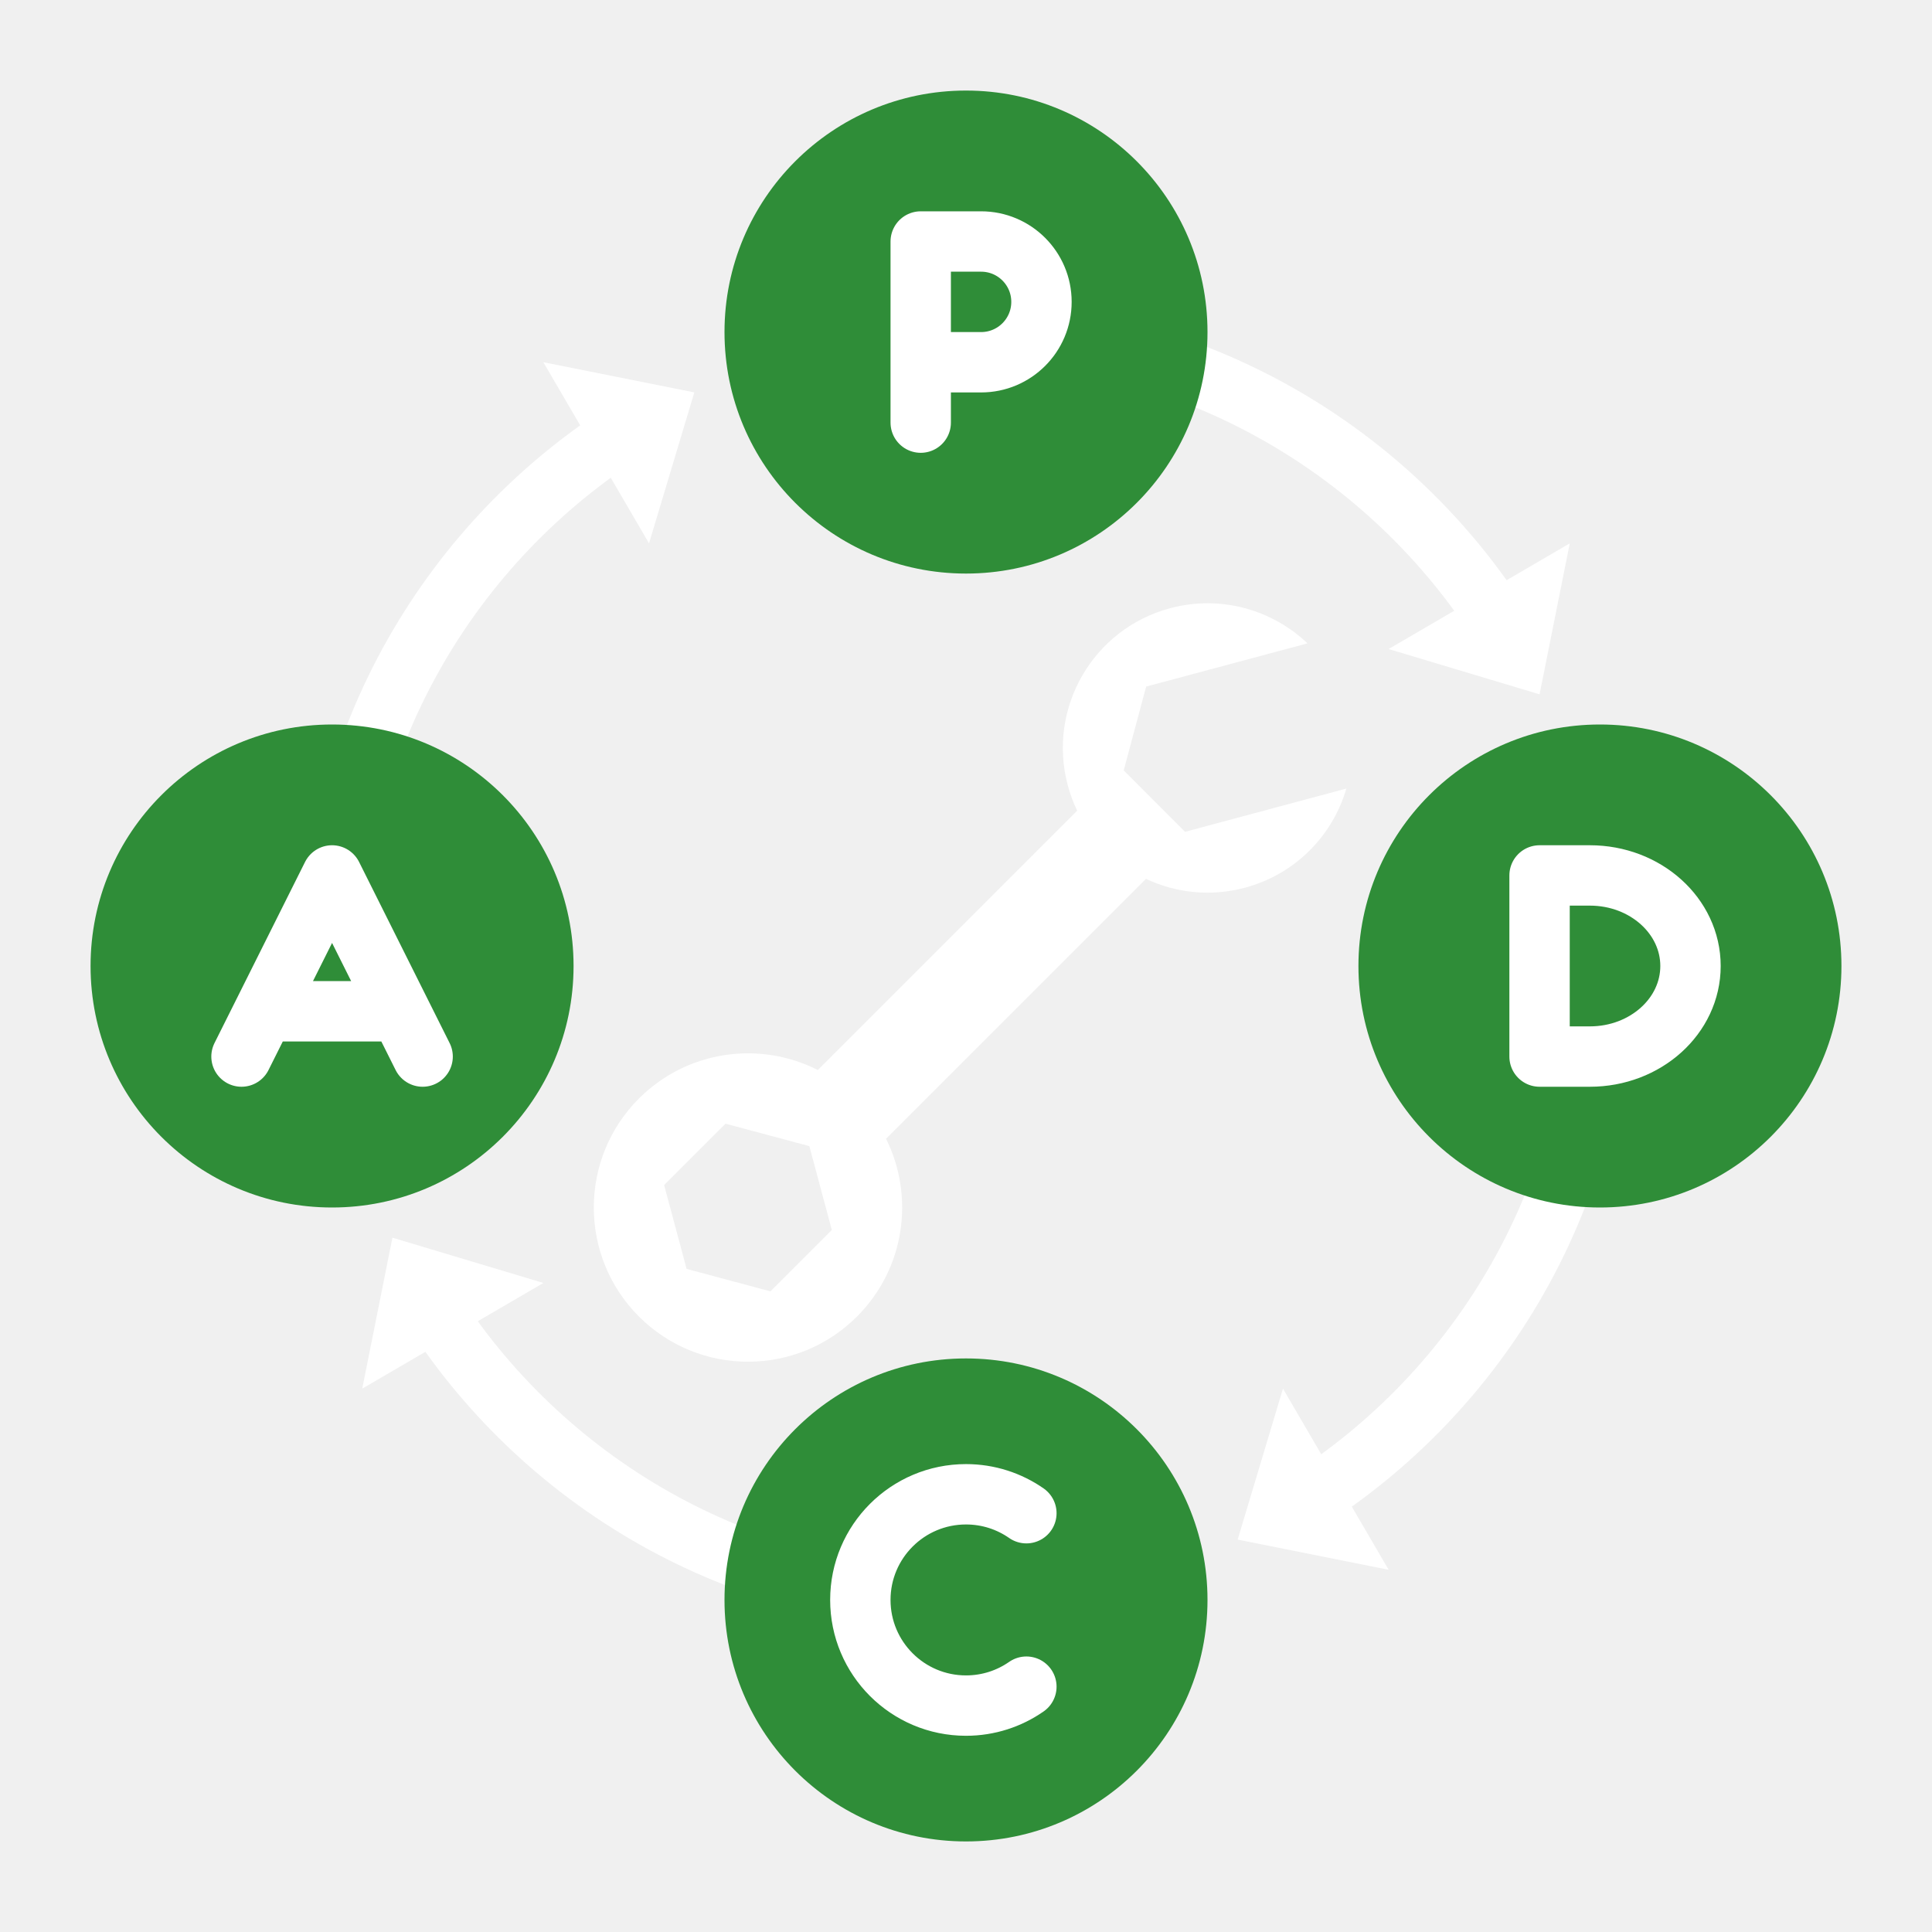
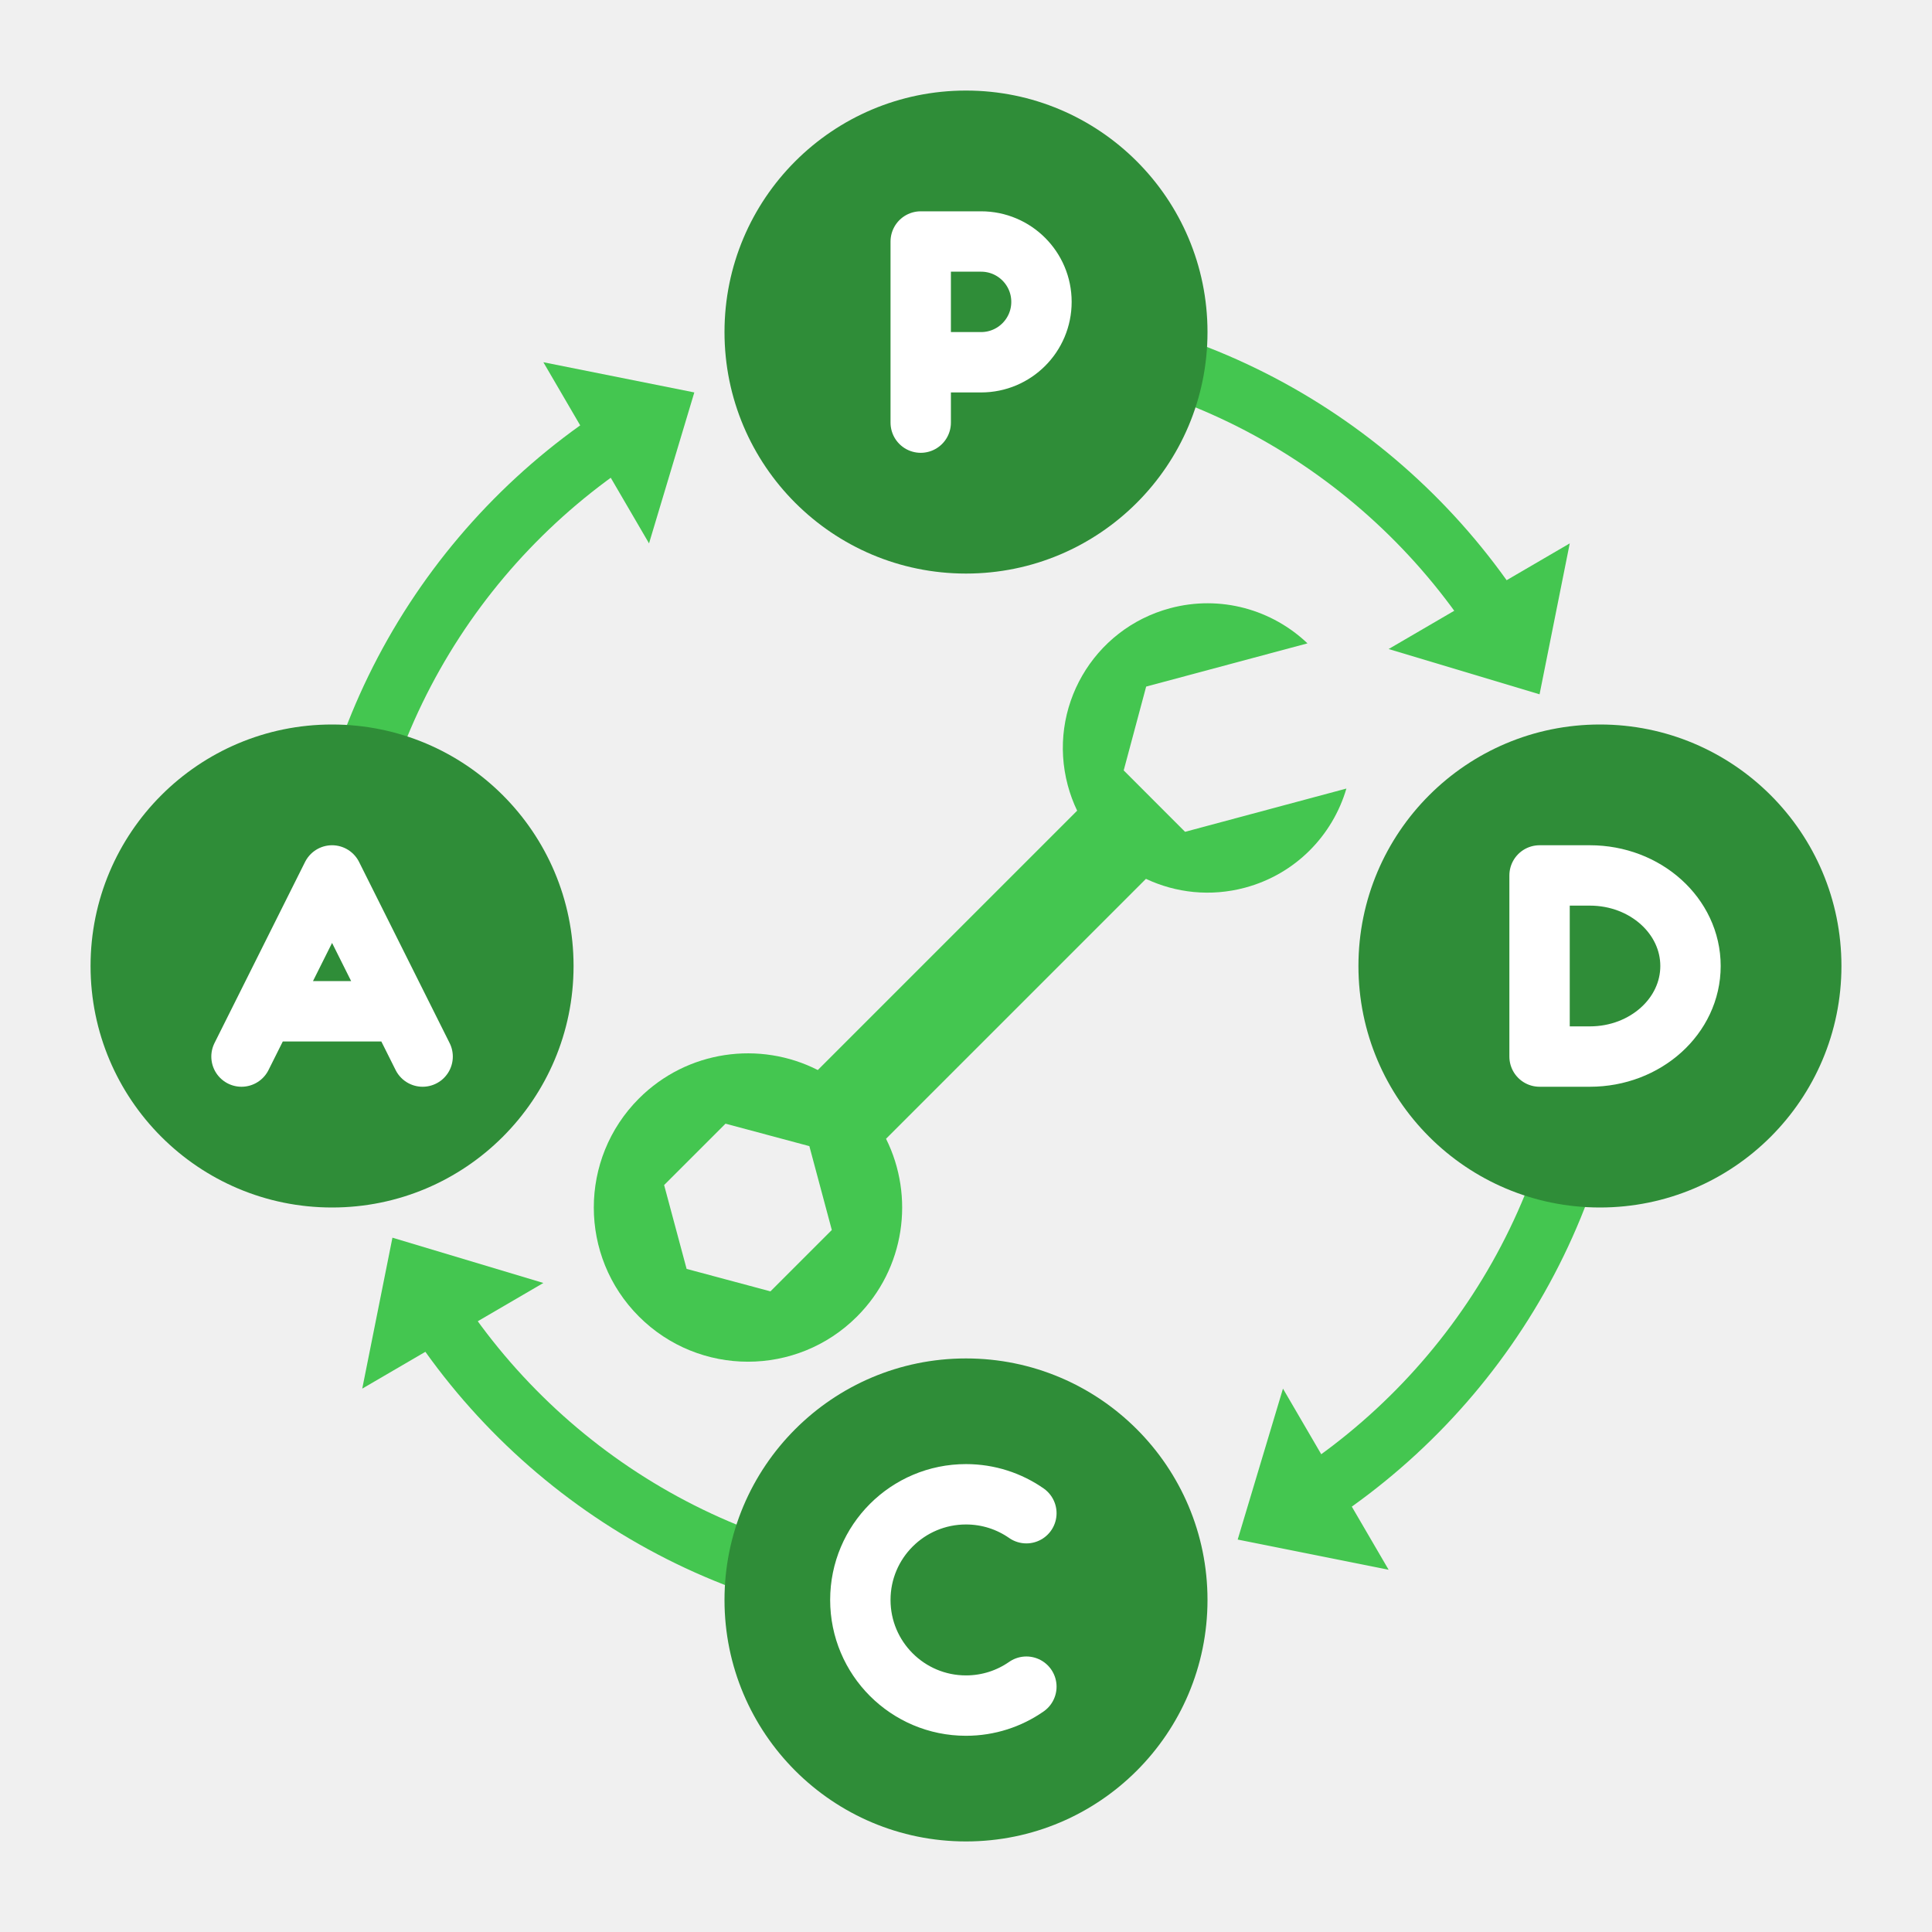
<svg xmlns="http://www.w3.org/2000/svg" width="64" height="64" viewBox="0 0 64 64" fill="none">
-   <path d="M23 13L18 12L21.5 18L23 13Z" fill="white" />
-   <path fill-rule="evenodd" clip-rule="evenodd" d="M20.359 13.329L21.367 15.057C15.738 18.598 12 24.863 12 32C12 32.552 11.552 33 11 33C10.448 33 10 32.552 10 32C10 24.123 14.14 17.215 20.359 13.329Z" fill="white" />
-   <path d="M41 51L46 52L42.5 46L41 51Z" fill="white" />
-   <path fill-rule="evenodd" clip-rule="evenodd" d="M43.641 50.671L42.633 48.943C48.262 45.402 52 39.137 52 32C52 31.448 52.448 31 53 31C53.552 31 54 31.448 54 32C54 39.877 49.86 46.785 43.641 50.671Z" fill="white" />
-   <path d="M51 23L52 18L46 21.5L51 23Z" fill="white" />
-   <path fill-rule="evenodd" clip-rule="evenodd" d="M50.671 20.359L48.943 21.367C45.402 15.738 39.137 12 32 12C31.448 12 31 11.552 31 11C31 10.448 31.448 10 32 10C39.877 10 46.785 14.14 50.671 20.359Z" fill="white" />
-   <path d="M13 41L12 46L18 42.5L13 41Z" fill="white" />
-   <path fill-rule="evenodd" clip-rule="evenodd" d="M13.329 43.641L15.057 42.633C18.598 48.262 24.863 52 32 52C32.552 52 33 52.448 33 53C33 53.552 32.552 54 32 54C24.123 54 17.215 49.86 13.329 43.641Z" fill="white" />
+   <path d="M23 13L18 12L21.5 18L23 13Z" fill="#44C650" />
+   <path fill-rule="evenodd" clip-rule="evenodd" d="M20.359 13.329L21.367 15.057C15.738 18.598 12 24.863 12 32C12 32.552 11.552 33 11 33C10.448 33 10 32.552 10 32C10 24.123 14.14 17.215 20.359 13.329Z" fill="#44C650" />
+   <path d="M41 51L46 52L42.5 46L41 51Z" fill="#44C650" />
+   <path fill-rule="evenodd" clip-rule="evenodd" d="M43.641 50.671L42.633 48.943C48.262 45.402 52 39.137 52 32C52 31.448 52.448 31 53 31C53.552 31 54 31.448 54 32C54 39.877 49.86 46.785 43.641 50.671Z" fill="#44C650" />
+   <path d="M51 23L52 18L46 21.5L51 23Z" fill="#44C650" />
+   <path fill-rule="evenodd" clip-rule="evenodd" d="M50.671 20.359L48.943 21.367C45.402 15.738 39.137 12 32 12C31.448 12 31 11.552 31 11C31 10.448 31.448 10 32 10C39.877 10 46.785 14.14 50.671 20.359Z" fill="#44C650" />
+   <path d="M13 41L12 46L18 42.5L13 41Z" fill="#44C650" />
+   <path fill-rule="evenodd" clip-rule="evenodd" d="M13.329 43.641L15.057 42.633C18.598 48.262 24.863 52 32 52C32.552 52 33 52.448 33 53C33 53.552 32.552 54 32 54C24.123 54 17.215 49.86 13.329 43.641Z" fill="#44C650" />
  <circle cx="32" cy="11" r="8" fill="#2F8D38" />
  <path d="M30.5 14V12M30.5 12V8H32.5C33.605 8 34.5 8.895 34.5 10C34.5 11.105 33.605 12 32.5 12H30.5Z" stroke="white" stroke-width="2" stroke-linecap="round" stroke-linejoin="round" />
  <circle cx="53" cy="32" r="8" fill="#2F8D38" />
  <path d="M52.667 35C54.508 35 56 33.657 56 32C56 30.343 54.508 29 52.667 29H51V35H52.667Z" stroke="white" stroke-width="2" stroke-linecap="round" stroke-linejoin="round" />
  <circle cx="32" cy="53" r="8" fill="#2F8D38" />
  <path d="M34 50.127C33.433 49.732 32.744 49.5 32 49.5C30.067 49.5 28.5 51.067 28.5 53C28.5 54.933 30.067 56.5 32 56.5C32.744 56.5 33.433 56.268 34 55.873" stroke="white" stroke-width="2" stroke-linecap="round" stroke-linejoin="round" />
  <circle cx="11" cy="32" r="8" fill="#2F8D38" />
-   <path fill-rule="evenodd" clip-rule="evenodd" d="M35.682 26.855C35.555 26.591 35.451 26.311 35.372 26.017C34.687 23.461 36.204 20.833 38.761 20.148C40.436 19.7 42.142 20.197 43.312 21.312L37.968 22.744L37.224 25.521L39.257 27.555L44.601 26.122C44.146 27.674 42.917 28.957 41.241 29.406C40.103 29.711 38.95 29.579 37.961 29.113L29.351 37.723C30.303 39.635 29.983 42.019 28.389 43.612C26.395 45.607 23.161 45.607 21.166 43.612C19.172 41.618 19.172 38.384 21.166 36.389C22.77 34.786 25.174 34.471 27.091 35.446L35.682 26.855ZM27.555 40.745L26.811 37.967L24.034 37.223L22 39.256L22.745 42.034L25.522 42.778L27.555 40.745Z" fill="white" />
+   <path fill-rule="evenodd" clip-rule="evenodd" d="M35.682 26.855C35.555 26.591 35.451 26.311 35.372 26.017C34.687 23.461 36.204 20.833 38.761 20.148C40.436 19.7 42.142 20.197 43.312 21.312L37.968 22.744L37.224 25.521L39.257 27.555L44.601 26.122C44.146 27.674 42.917 28.957 41.241 29.406C40.103 29.711 38.95 29.579 37.961 29.113L29.351 37.723C30.303 39.635 29.983 42.019 28.389 43.612C26.395 45.607 23.161 45.607 21.166 43.612C19.172 41.618 19.172 38.384 21.166 36.389C22.77 34.786 25.174 34.471 27.091 35.446L35.682 26.855ZM27.555 40.745L26.811 37.967L24.034 37.223L22 39.256L22.745 42.034L25.522 42.778L27.555 40.745Z" fill="#44C650" />
  <path d="M8 35L8.75 33.5M14 35L13.25 33.5M8.75 33.5L11 29L13.25 33.5M8.75 33.5H13.25" stroke="white" stroke-width="2" stroke-linecap="round" stroke-linejoin="round" />
</svg>
